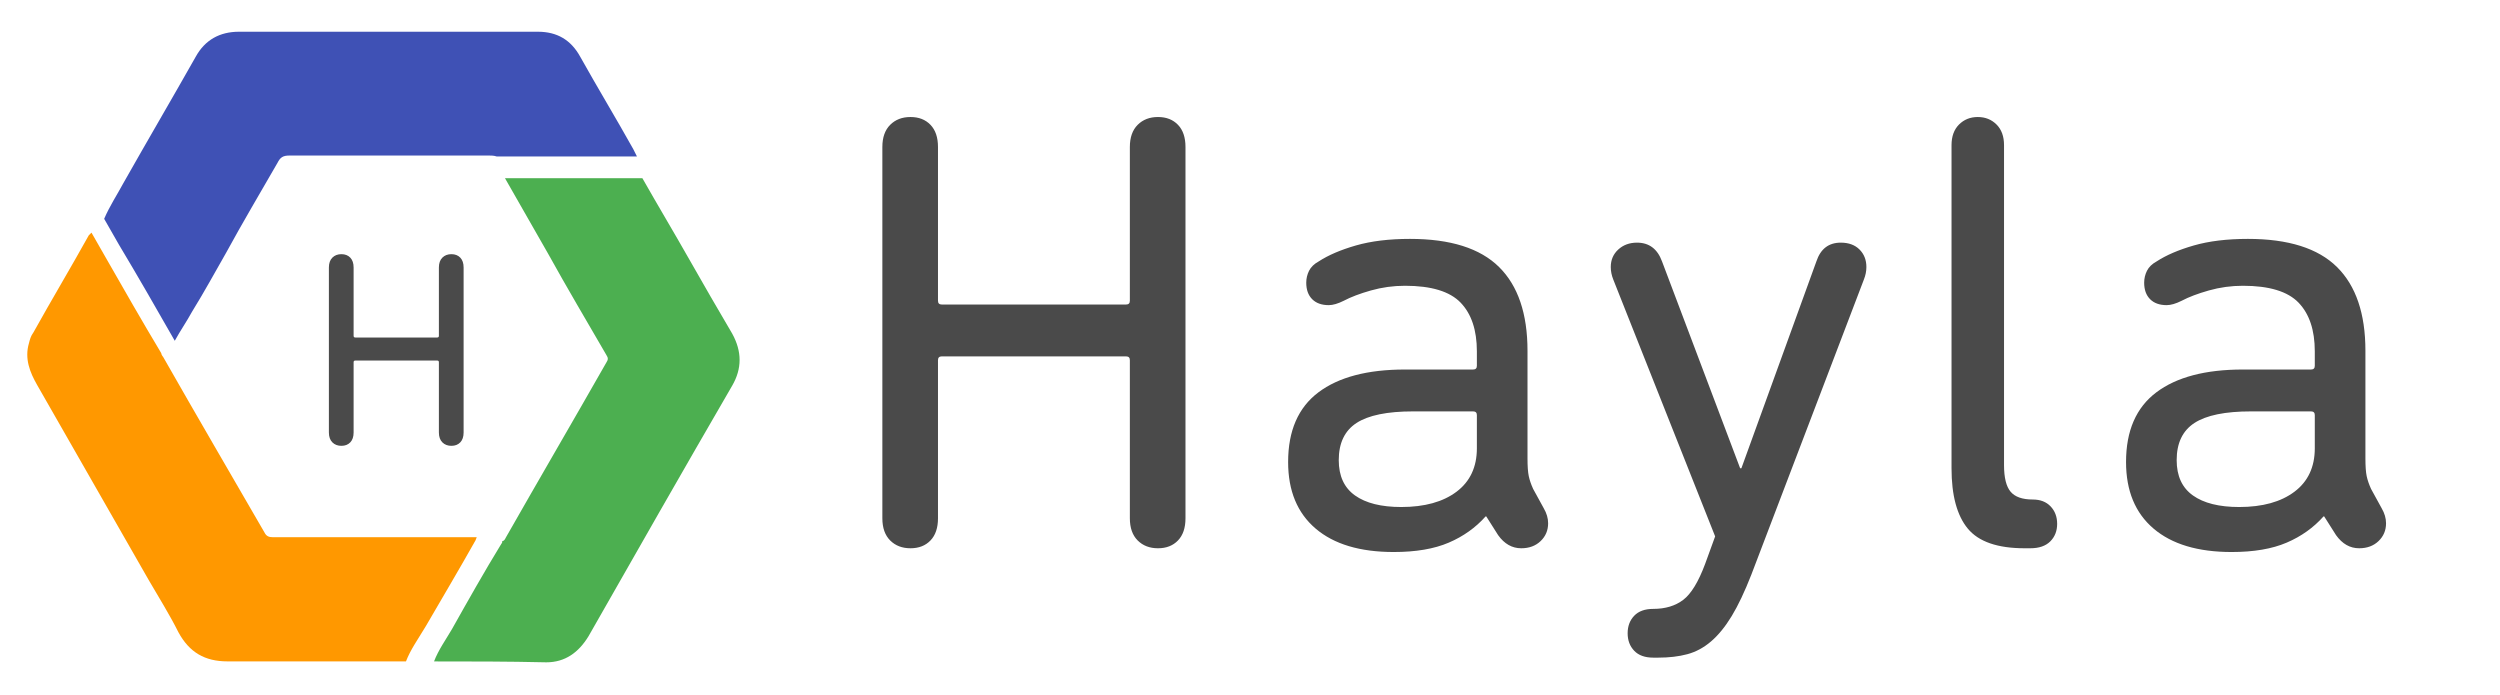
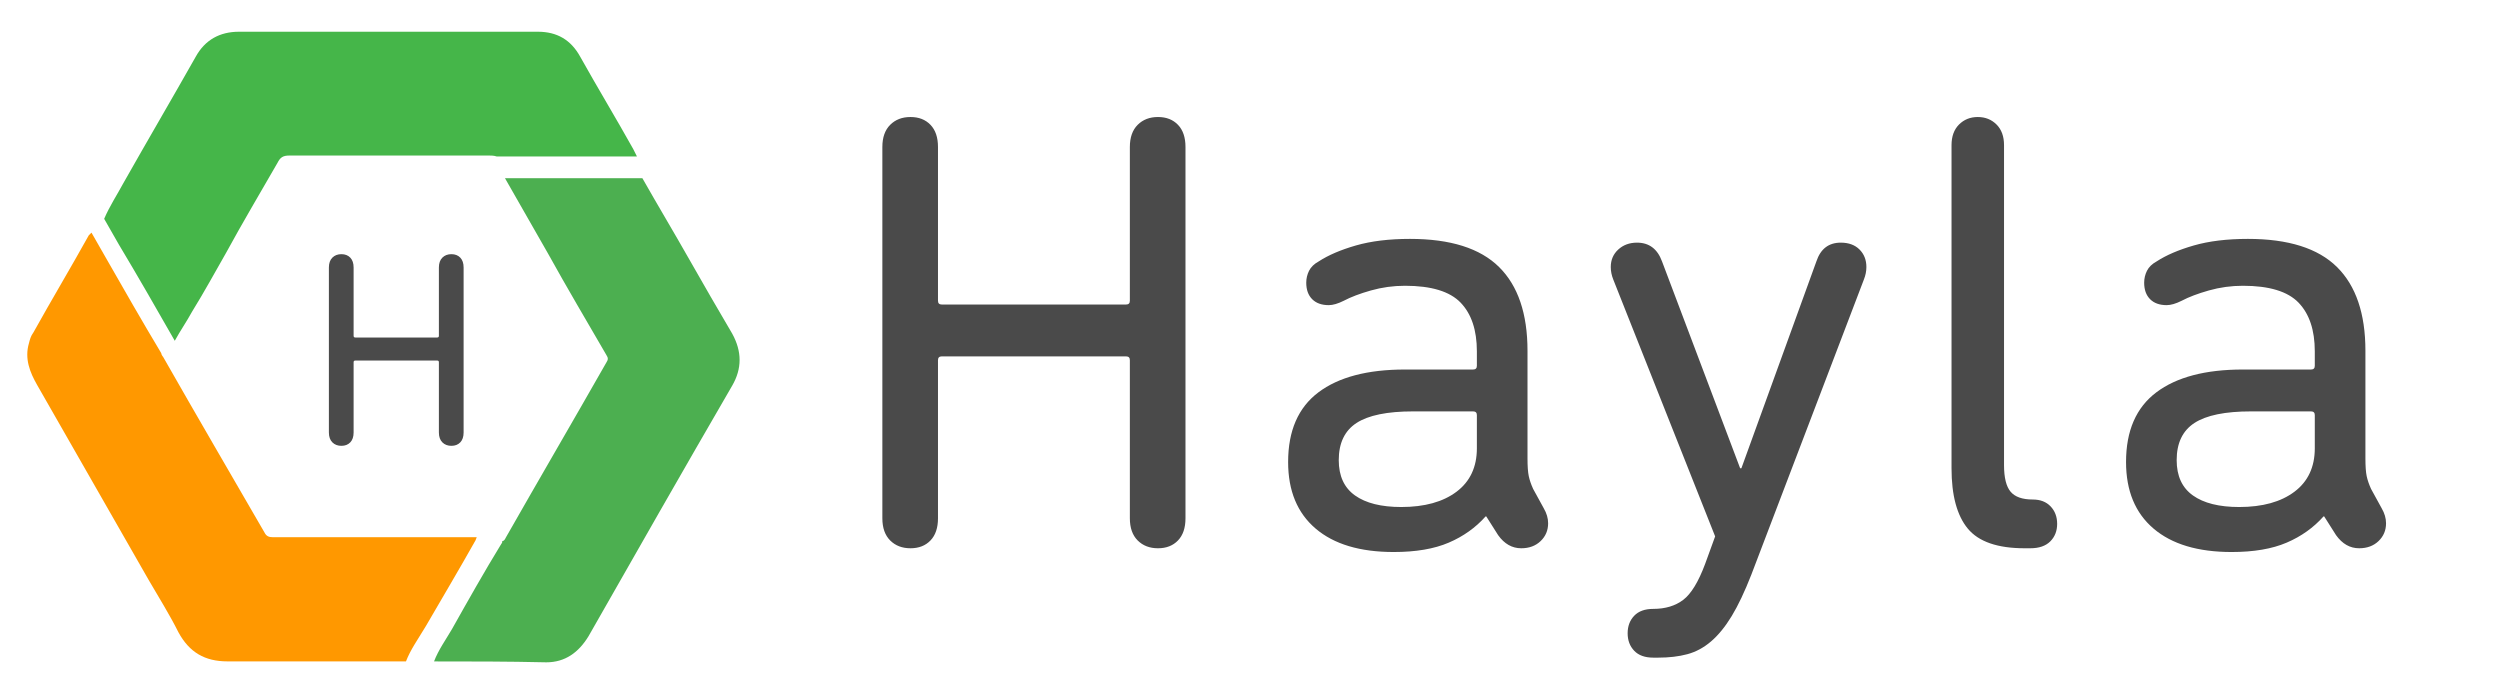
<svg xmlns="http://www.w3.org/2000/svg" width="720px" height="200px" viewBox="0 0 720 200" version="1.1">
  <defs />
  <g id="Page-1" stroke="none" stroke-width="1" fill="none" fill-rule="evenodd">
    <g id="Artboard-2">
      <g id="google-cloud" transform="translate(7, 9)" fill-rule="nonzero">
        <path d="M109.92,181.479 L108.093,181.479 L58.499,181.479 C51.973,181.479 47.536,178.868 44.404,173.125 C41.794,167.904 38.661,162.944 35.79,157.984 C25.088,139.188 14.387,120.653 3.685,101.857 C1.597,98.202 0.03,94.287 1.336,89.849 C1.597,88.804 1.858,87.76 2.641,86.716 C7.861,77.318 13.342,68.181 18.563,58.783 C18.824,58.522 19.085,58.261 19.346,58 C20.651,60.349 22.217,62.96 23.522,65.31 C28.743,74.446 33.963,83.583 39.444,92.72 C39.444,92.981 39.705,93.503 39.966,93.764 C49.624,110.733 59.543,127.701 69.201,144.409 C69.723,145.453 70.506,145.714 71.55,145.714 L128.191,145.714 L130.279,145.714 C130.279,145.975 130.018,146.236 130.018,146.497 C125.32,154.851 120.361,163.205 115.662,171.297 C113.313,175.213 111.225,178.085 109.92,181.479 Z" id="Shape" fill="#FF9800" />
        <path d="M118,181.491 C119.293,178.128 121.362,175.282 123.173,172.178 C127.828,163.901 132.484,155.623 137.398,147.604 C137.657,147.345 137.657,147.087 137.657,146.828 C138.174,146.828 138.433,146.311 138.691,145.793 C148.261,128.979 158.09,112.165 167.659,95.352 C168.177,94.575 168.177,94.058 167.659,93.282 C161.969,83.452 156.279,73.881 150.848,64.052 C146.709,56.809 142.571,49.566 138.433,42.323 L140.243,42.323 L178.005,42.323 C182.402,50.083 187.057,57.843 191.454,65.604 C195.593,72.847 199.731,80.09 203.869,87.074 C206.714,92.247 206.714,97.162 203.869,102.077 C189.903,126.134 176.194,150.191 162.486,174.248 C159.641,178.904 155.762,181.749 150.33,181.749 C139.209,181.491 128.604,181.491 118,181.491 Z" id="Shape" fill="#4CAF50" />
-         <path d="M176.439,36.059 L137.881,36.059 L136.032,36.059 C135.24,35.795 134.448,35.795 133.92,35.795 L76.347,35.795 C74.498,35.795 73.706,36.324 72.914,37.908 C67.896,46.625 62.878,55.077 58.125,63.793 C54.955,69.34 51.786,75.15 48.353,80.697 C46.768,83.603 44.92,86.244 43.335,89.149 C38.053,79.905 32.771,70.66 27.226,61.416 C25.905,59.039 24.32,56.397 23,54.02 C24.585,50.322 26.697,47.153 28.546,43.719 C35.412,31.569 42.543,19.419 49.409,7.269 C52.05,2.515 56.276,0.138 61.822,0.138 L147.917,0.138 C153.463,0.138 157.424,2.515 160.065,7.269 C165.083,16.25 170.365,24.966 175.382,33.946 C175.911,35.003 176.175,35.531 176.439,36.059 Z" id="Shape" fill="#3F51B5" />
+         <path d="M176.439,36.059 L137.881,36.059 L136.032,36.059 C135.24,35.795 134.448,35.795 133.92,35.795 L76.347,35.795 C74.498,35.795 73.706,36.324 72.914,37.908 C67.896,46.625 62.878,55.077 58.125,63.793 C54.955,69.34 51.786,75.15 48.353,80.697 C46.768,83.603 44.92,86.244 43.335,89.149 C38.053,79.905 32.771,70.66 27.226,61.416 C25.905,59.039 24.32,56.397 23,54.02 C24.585,50.322 26.697,47.153 28.546,43.719 C35.412,31.569 42.543,19.419 49.409,7.269 C52.05,2.515 56.276,0.138 61.822,0.138 L147.917,0.138 C153.463,0.138 157.424,2.515 160.065,7.269 C165.083,16.25 170.365,24.966 175.382,33.946 C175.911,35.003 176.175,35.531 176.439,36.059 Z" id="Shape" fill="#45B649" />
      </g>
      <path d="M94.72,77.04 C94.72,75.813 95.053,74.867 95.72,74.2 C96.387,73.533 97.253,73.2 98.32,73.2 C99.387,73.2 100.24,73.533 100.88,74.2 C101.52,74.867 101.84,75.813 101.84,77.04 L101.84,96.72 C101.84,97.04 102,97.2 102.32,97.2 L125.92,97.2 C126.24,97.2 126.4,97.04 126.4,96.72 L126.4,77.04 C126.4,75.813 126.733,74.867 127.4,74.2 C128.067,73.533 128.933,73.2 130,73.2 C131.067,73.2 131.92,73.533 132.56,74.2 C133.2,74.867 133.52,75.813 133.52,77.04 L133.52,124.56 C133.52,125.787 133.2,126.733 132.56,127.4 C131.92,128.067 131.067,128.4 130,128.4 C128.933,128.4 128.067,128.067 127.4,127.4 C126.733,126.733 126.4,125.787 126.4,124.56 L126.4,104.32 C126.4,104 126.24,103.84 125.92,103.84 L102.32,103.84 C102,103.84 101.84,104 101.84,104.32 L101.84,124.56 C101.84,125.787 101.52,126.733 100.88,127.4 C100.24,128.067 99.387,128.4 98.32,128.4 C97.253,128.4 96.387,128.067 95.72,127.4 C95.053,126.733 94.72,125.787 94.72,124.56 L94.72,77.04 Z" id="H" fill="#4A4A4A" />
      <path d="M254.12,42.34 C254.12,39.58 254.87,37.45 256.37,35.95 C257.87,34.45 259.82,33.7 262.22,33.7 C264.62,33.7 266.54,34.45 267.98,35.95 C269.42,37.45 270.14,39.58 270.14,42.34 L270.14,86.62 C270.14,87.34 270.5,87.7 271.22,87.7 L324.32,87.7 C325.04,87.7 325.4,87.34 325.4,86.62 L325.4,42.34 C325.4,39.58 326.15,37.45 327.65,35.95 C329.15,34.45 331.1,33.7 333.5,33.7 C335.9,33.7 337.82,34.45 339.26,35.95 C340.7,37.45 341.42,39.58 341.42,42.34 L341.42,149.26 C341.42,152.02 340.7,154.15 339.26,155.65 C337.82,157.15 335.9,157.9 333.5,157.9 C331.1,157.9 329.15,157.15 327.65,155.65 C326.15,154.15 325.4,152.02 325.4,149.26 L325.4,103.72 C325.4,103 325.04,102.64 324.32,102.64 L271.22,102.64 C270.5,102.64 270.14,103 270.14,103.72 L270.14,149.26 C270.14,152.02 269.42,154.15 267.98,155.65 C266.54,157.15 264.62,157.9 262.22,157.9 C259.82,157.9 257.87,157.15 256.37,155.65 C254.87,154.15 254.12,152.02 254.12,149.26 L254.12,42.34 Z M444.6,146.38 C445.44,147.82 445.86,149.26 445.86,150.7 C445.86,152.74 445.14,154.45 443.7,155.83 C442.26,157.21 440.4,157.9 438.12,157.9 C435.48,157.9 433.26,156.64 431.46,154.12 L428.04,148.72 L427.86,148.72 C424.98,151.96 421.44,154.48 417.24,156.28 C413.04,158.08 407.76,158.98 401.4,158.98 C391.68,158.98 384.18,156.73 378.9,152.23 C373.62,147.73 370.98,141.34 370.98,133.06 C370.98,124.06 373.89,117.37 379.71,112.99 C385.53,108.61 393.84,106.42 404.64,106.42 L424.26,106.42 C424.98,106.42 425.34,106.06 425.34,105.34 L425.34,101.2 C425.34,95.08 423.78,90.4 420.66,87.16 C417.54,83.92 412.2,82.3 404.64,82.3 C401.28,82.3 398.01,82.75 394.83,83.65 C391.65,84.55 389.04,85.54 387,86.62 C385.32,87.46 383.88,87.88 382.68,87.88 C380.64,87.88 379.05,87.31 377.91,86.17 C376.77,85.03 376.2,83.44 376.2,81.4 C376.2,80.2 376.47,79.06 377.01,77.98 C377.55,76.9 378.48,76 379.8,75.28 C382.56,73.48 386.13,71.95 390.51,70.69 C394.89,69.43 400.08,68.8 406.08,68.8 C417.72,68.8 426.27,71.5 431.73,76.9 C437.19,82.3 439.92,90.34 439.92,101.02 L439.92,131.98 C439.92,134.26 440.04,135.97 440.28,137.11 C440.52,138.25 440.94,139.48 441.54,140.8 L444.6,146.38 Z M403.56,146.02 C410.28,146.02 415.59,144.55 419.49,141.61 C423.39,138.67 425.34,134.5 425.34,129.1 L425.34,119.56 C425.34,118.84 424.98,118.48 424.26,118.48 L406.98,118.48 C399.54,118.48 394.11,119.59 390.69,121.81 C387.27,124.03 385.56,127.6 385.56,132.52 C385.56,137.08 387.12,140.47 390.24,142.69 C393.36,144.91 397.8,146.02 403.56,146.02 Z M476.14,189.4 C473.74,189.4 471.91,188.74 470.65,187.42 C469.39,186.1 468.76,184.42 468.76,182.38 C468.76,180.34 469.39,178.66 470.65,177.34 C471.91,176.02 473.74,175.36 476.14,175.36 C479.62,175.36 482.5,174.49 484.78,172.75 C487.06,171.01 489.16,167.56 491.08,162.4 L493.96,154.48 L464.62,80.5 C464.38,79.9 464.2,79.3 464.08,78.7 C463.96,78.1 463.9,77.5 463.9,76.9 C463.9,74.86 464.62,73.18 466.06,71.86 C467.5,70.54 469.3,69.88 471.46,69.88 C474.94,69.88 477.34,71.68 478.66,75.28 L501.16,134.86 L501.52,134.86 L523.12,75.28 C524.32,71.68 526.66,69.88 530.14,69.88 C532.42,69.88 534.22,70.54 535.54,71.86 C536.86,73.18 537.52,74.86 537.52,76.9 C537.52,77.5 537.46,78.1 537.34,78.7 C537.22,79.3 537.04,79.9 536.8,80.5 L504.4,165.46 C502.48,170.38 500.59,174.37 498.73,177.43 C496.87,180.49 494.89,182.92 492.79,184.72 C490.69,186.52 488.41,187.75 485.95,188.41 C483.49,189.07 480.7,189.4 477.58,189.4 L476.14,189.4 Z M583.1,157.9 C575.3,157.9 569.84,156.01 566.72,152.23 C563.6,148.45 562.04,142.66 562.04,134.86 L562.04,41.8 C562.04,39.28 562.76,37.3 564.2,35.86 C565.64,34.42 567.44,33.7 569.6,33.7 C571.76,33.7 573.56,34.42 575,35.86 C576.44,37.3 577.16,39.28 577.16,41.8 L577.16,133.96 C577.16,137.56 577.79,140.11 579.05,141.61 C580.31,143.11 582.44,143.86 585.44,143.86 C587.6,143.86 589.31,144.52 590.57,145.84 C591.83,147.16 592.46,148.84 592.46,150.88 C592.46,152.92 591.8,154.6 590.48,155.92 C589.16,157.24 587.24,157.9 584.72,157.9 L583.1,157.9 Z M685.92,146.38 C686.76,147.82 687.18,149.26 687.18,150.7 C687.18,152.74 686.46,154.45 685.02,155.83 C683.58,157.21 681.72,157.9 679.44,157.9 C676.8,157.9 674.58,156.64 672.78,154.12 L669.36,148.72 L669.18,148.72 C666.3,151.96 662.76,154.48 658.56,156.28 C654.36,158.08 649.08,158.98 642.72,158.98 C633,158.98 625.5,156.73 620.22,152.23 C614.94,147.73 612.3,141.34 612.3,133.06 C612.3,124.06 615.21,117.37 621.03,112.99 C626.85,108.61 635.16,106.42 645.96,106.42 L665.58,106.42 C666.3,106.42 666.66,106.06 666.66,105.34 L666.66,101.2 C666.66,95.08 665.1,90.4 661.98,87.16 C658.86,83.92 653.52,82.3 645.96,82.3 C642.6,82.3 639.33,82.75 636.15,83.65 C632.97,84.55 630.36,85.54 628.32,86.62 C626.64,87.46 625.2,87.88 624,87.88 C621.96,87.88 620.37,87.31 619.23,86.17 C618.09,85.03 617.52,83.44 617.52,81.4 C617.52,80.2 617.79,79.06 618.33,77.98 C618.87,76.9 619.8,76 621.12,75.28 C623.88,73.48 627.45,71.95 631.83,70.69 C636.21,69.43 641.4,68.8 647.4,68.8 C659.04,68.8 667.59,71.5 673.05,76.9 C678.51,82.3 681.24,90.34 681.24,101.02 L681.24,131.98 C681.24,134.26 681.36,135.97 681.6,137.11 C681.84,138.25 682.26,139.48 682.86,140.8 L685.92,146.38 Z M644.88,146.02 C651.6,146.02 656.91,144.55 660.81,141.61 C664.71,138.67 666.66,134.5 666.66,129.1 L666.66,119.56 C666.66,118.84 666.3,118.48 665.58,118.48 L648.3,118.48 C640.86,118.48 635.43,119.59 632.01,121.81 C628.59,124.03 626.88,127.6 626.88,132.52 C626.88,137.08 628.44,140.47 631.56,142.69 C634.68,144.91 639.12,146.02 644.88,146.02 Z" id="Hayla" fill="#4A4A4A" />
    </g>
  </g>
</svg>
